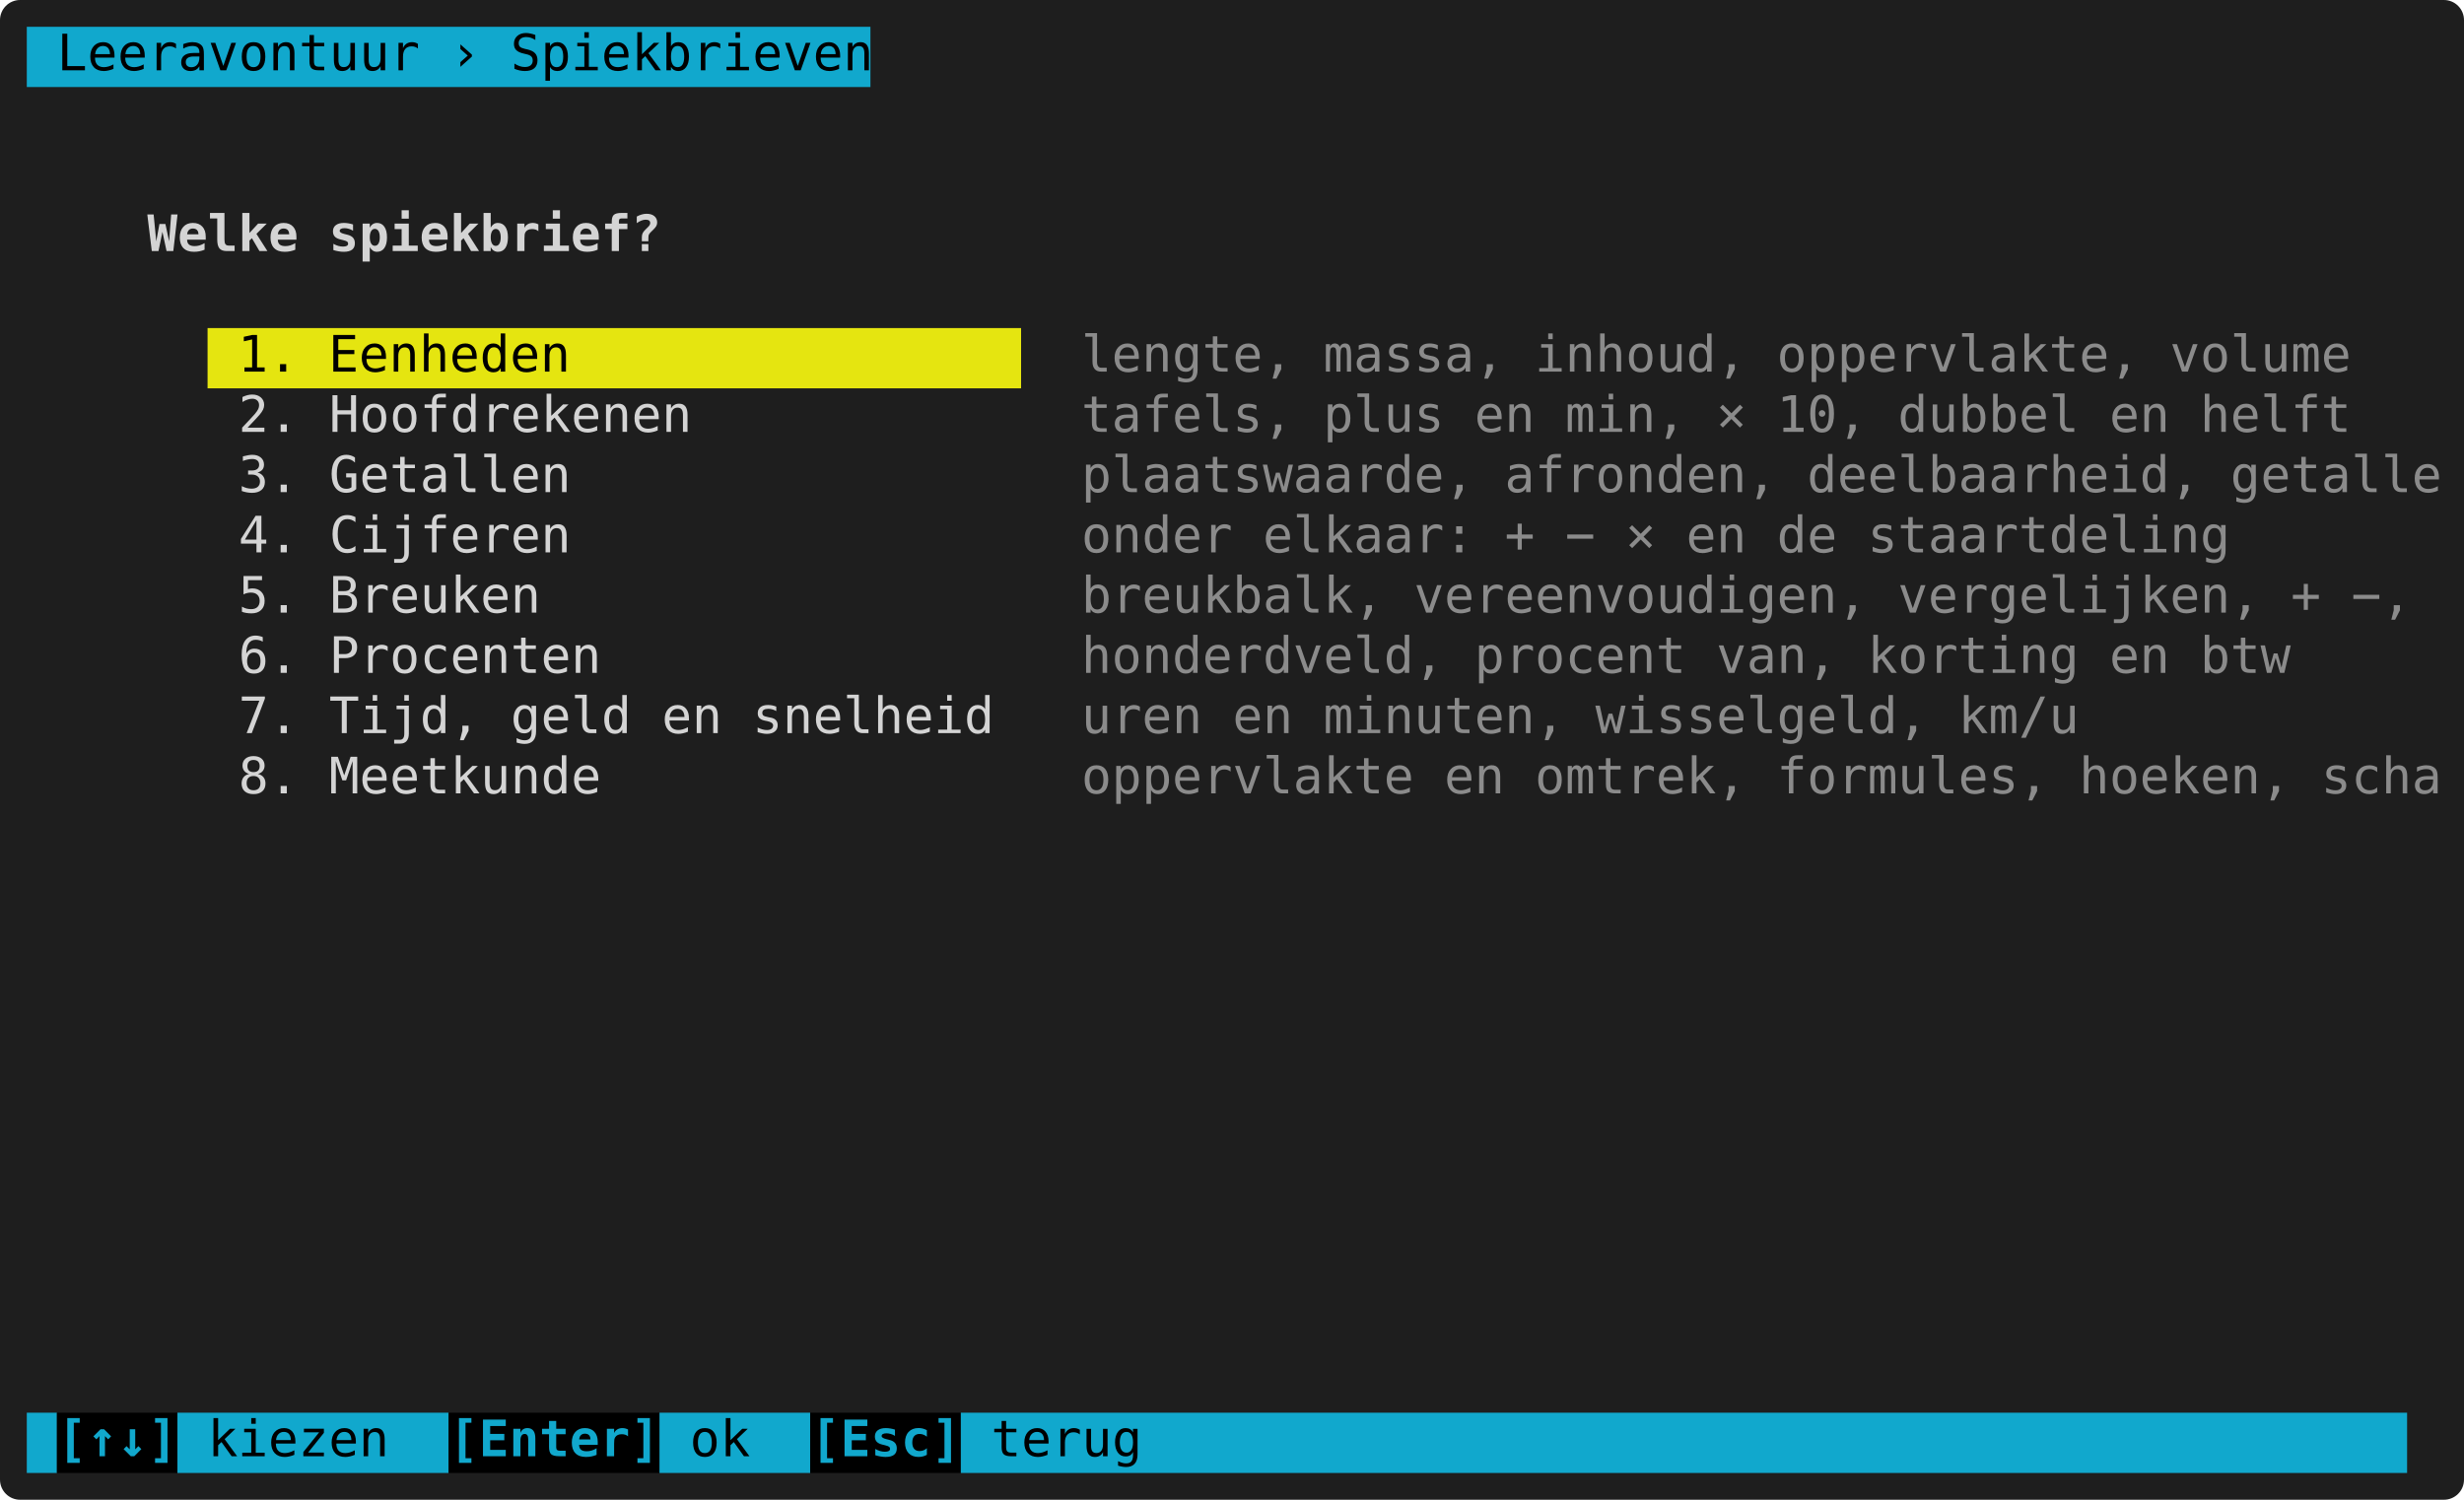
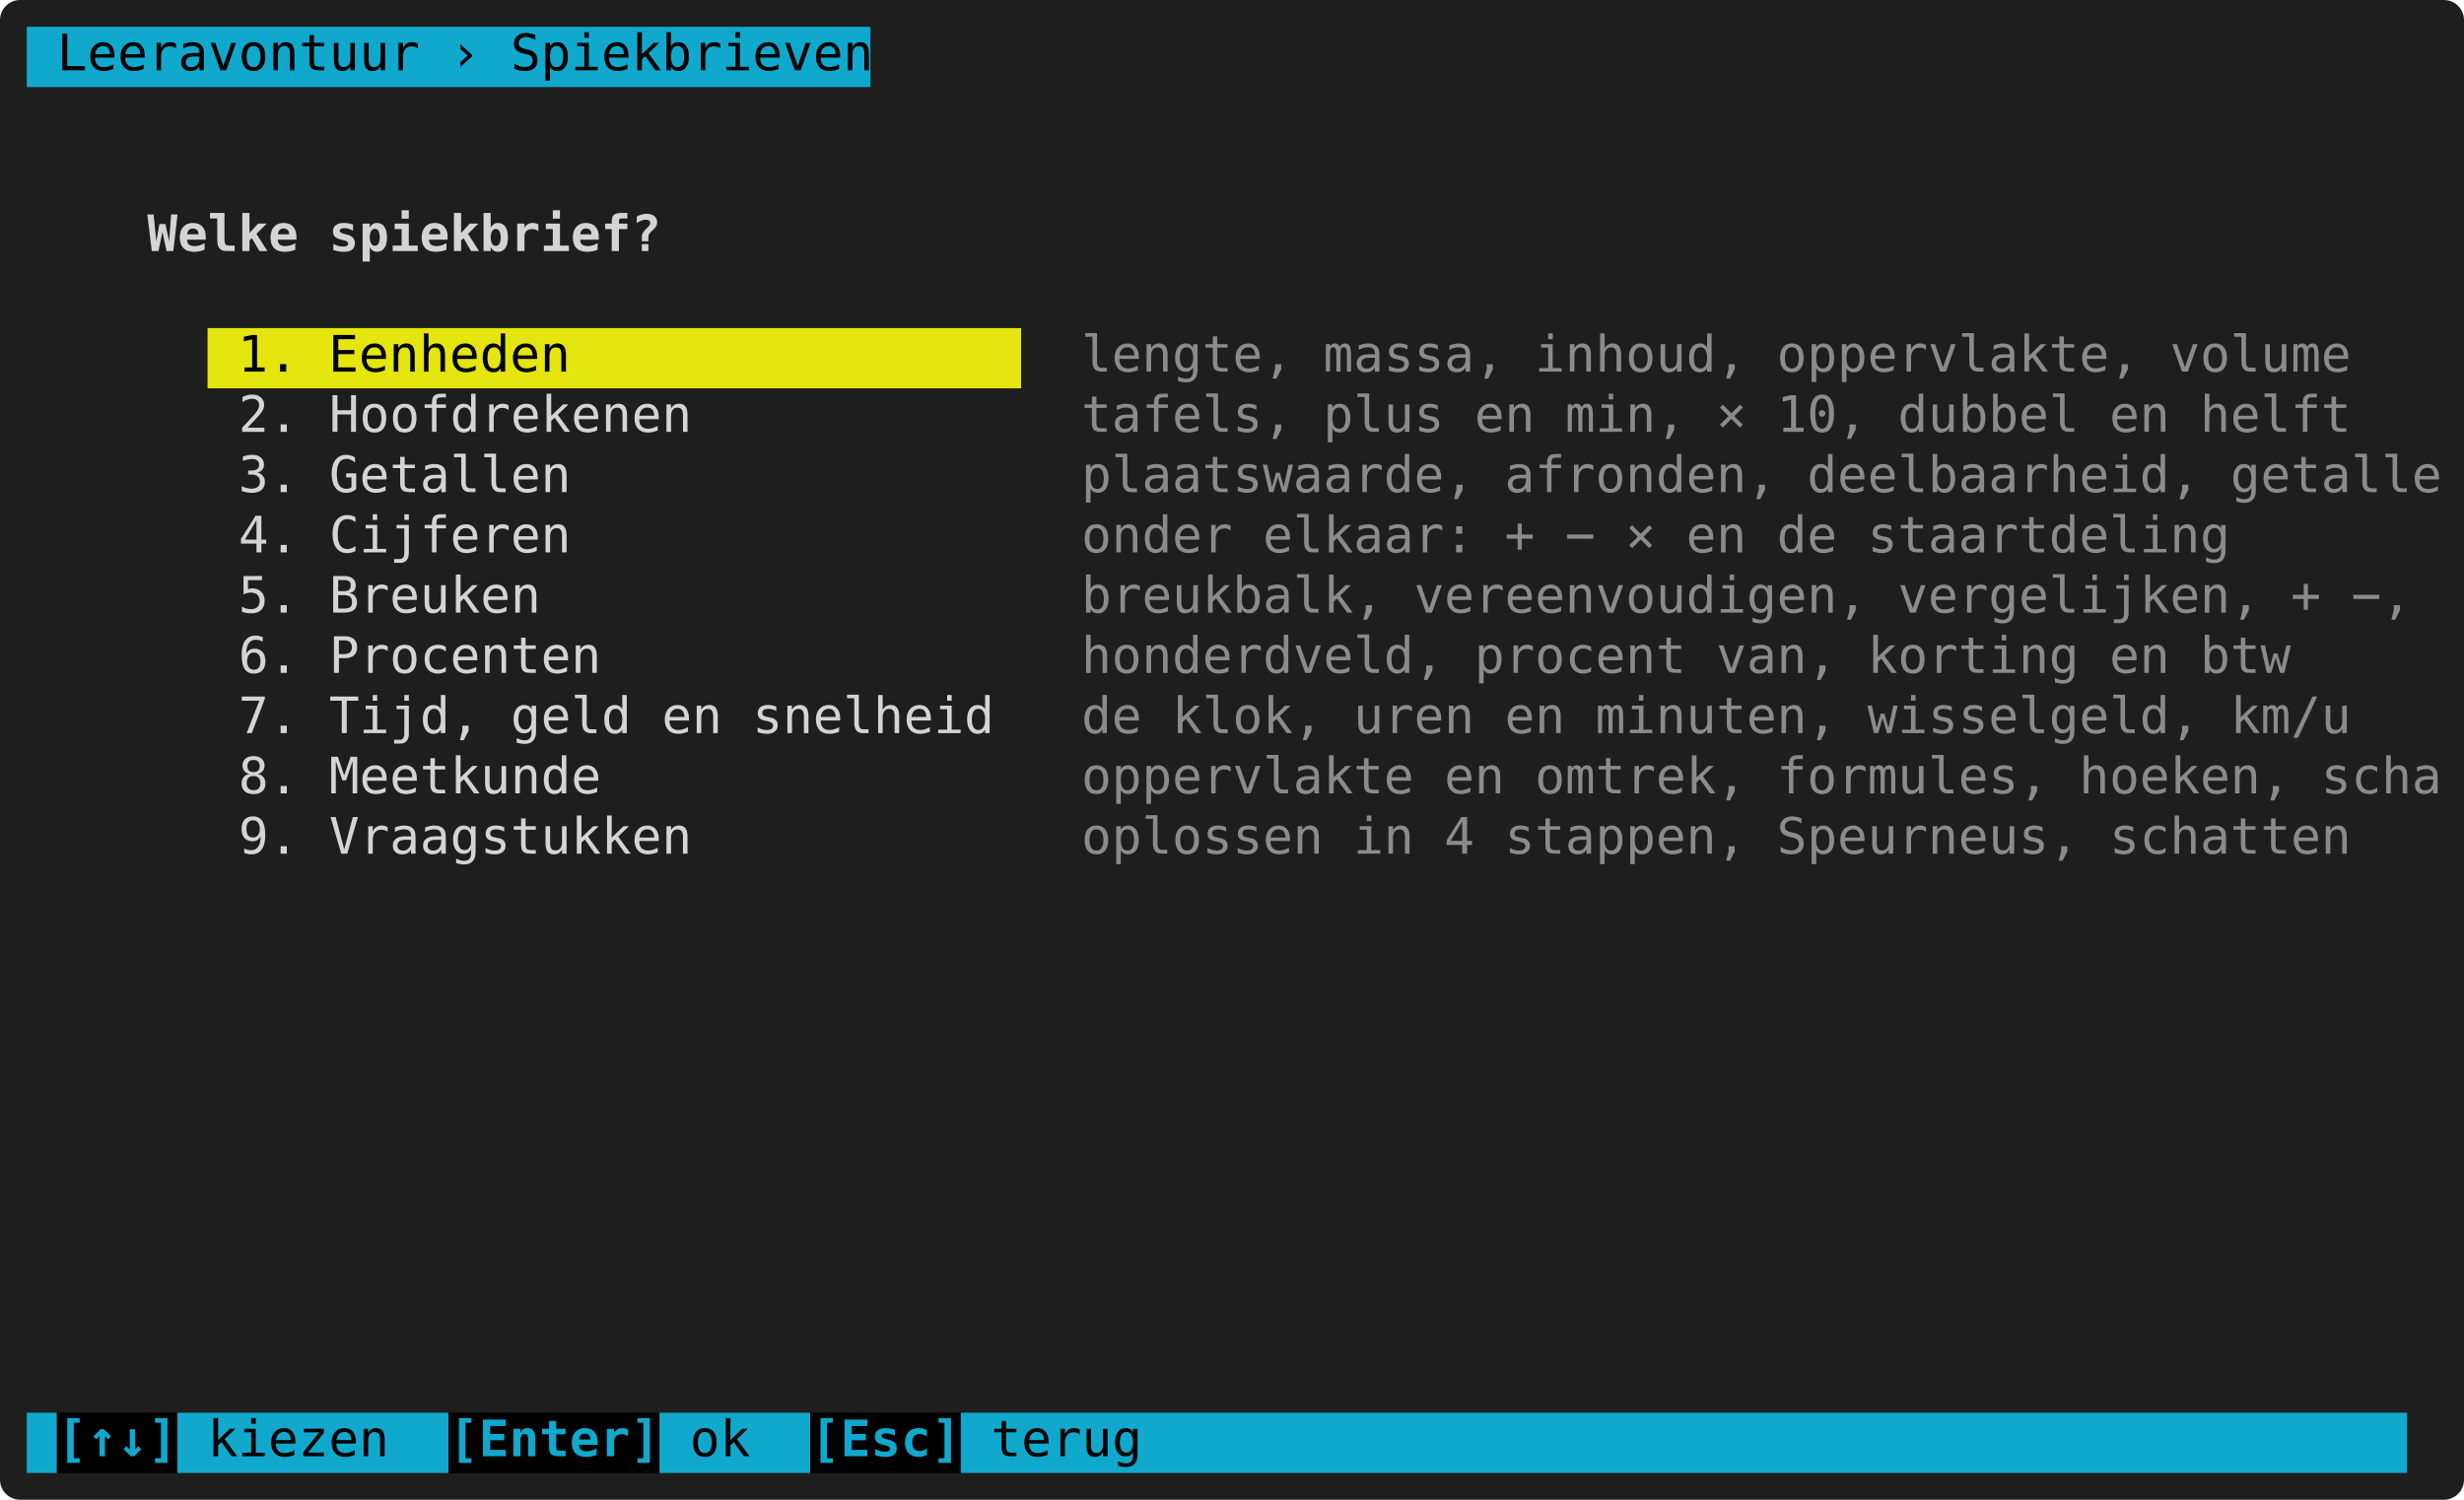
<svg xmlns="http://www.w3.org/2000/svg" width="736" height="448" viewBox="0 0 736 448" role="img" aria-label="Spiekbrieven">
  <rect width="736" height="448" rx="6" fill="#1e1e1e" />
  <g font-family="DejaVu Sans Mono, Menlo, Consolas, monospace" font-size="15">
    <rect x="8" y="8" width="252" height="18" fill="#11a8cd" />
    <text x="8" y="21" textLength="252" lengthAdjust="spacingAndGlyphs" xml:space="preserve" fill="#000000"> Leeravontuur › Spiekbrieven</text>
    <text x="44" y="75" textLength="153" lengthAdjust="spacingAndGlyphs" xml:space="preserve" fill="#d4d4d4" font-weight="bold">Welke spiekbrief?</text>
    <rect x="62" y="98" width="243" height="18" fill="#e5e510" />
    <text x="62" y="111" textLength="243" lengthAdjust="spacingAndGlyphs" xml:space="preserve" fill="#000000"> 1. Eenheden               </text>
    <text x="323" y="111" textLength="378" lengthAdjust="spacingAndGlyphs" xml:space="preserve" fill="#d4d4d4" opacity="0.6">lengte, massa, inhoud, oppervlakte, volume</text>
    <text x="8" y="129" textLength="315" lengthAdjust="spacingAndGlyphs" xml:space="preserve" fill="#d4d4d4">       2. Hoofdrekenen             </text>
    <text x="323" y="129" textLength="378" lengthAdjust="spacingAndGlyphs" xml:space="preserve" fill="#d4d4d4" opacity="0.6">tafels, plus en min, × 10, dubbel en helft</text>
    <text x="8" y="147" textLength="315" lengthAdjust="spacingAndGlyphs" xml:space="preserve" fill="#d4d4d4">       3. Getallen                 </text>
    <text x="323" y="147" textLength="405" lengthAdjust="spacingAndGlyphs" xml:space="preserve" fill="#d4d4d4" opacity="0.6">plaatswaarde, afronden, deelbaarheid, getalle</text>
    <text x="8" y="165" textLength="315" lengthAdjust="spacingAndGlyphs" xml:space="preserve" fill="#d4d4d4">       4. Cijferen                 </text>
    <text x="323" y="165" textLength="342" lengthAdjust="spacingAndGlyphs" xml:space="preserve" fill="#d4d4d4" opacity="0.6">onder elkaar: + − × en de staartdeling</text>
    <text x="8" y="183" textLength="315" lengthAdjust="spacingAndGlyphs" xml:space="preserve" fill="#d4d4d4">       5. Breuken                  </text>
    <text x="323" y="183" textLength="396" lengthAdjust="spacingAndGlyphs" xml:space="preserve" fill="#d4d4d4" opacity="0.6">breukbalk, vereenvoudigen, vergelijken, + −,</text>
    <text x="8" y="201" textLength="315" lengthAdjust="spacingAndGlyphs" xml:space="preserve" fill="#d4d4d4">       6. Procenten                </text>
    <text x="323" y="201" textLength="360" lengthAdjust="spacingAndGlyphs" xml:space="preserve" fill="#d4d4d4" opacity="0.6">honderdveld, procent van, korting en btw</text>
    <text x="8" y="219" textLength="315" lengthAdjust="spacingAndGlyphs" xml:space="preserve" fill="#d4d4d4">       7. Tijd, geld en snelheid   </text>
-     <text x="323" y="219" textLength="297" lengthAdjust="spacingAndGlyphs" xml:space="preserve" fill="#d4d4d4" opacity="0.6">uren en minuten, wisselgeld, km/u</text>
+     <text x="323" y="219" textLength="378" lengthAdjust="spacingAndGlyphs" xml:space="preserve" fill="#d4d4d4" opacity="0.6">de klok, uren en minuten, wisselgeld, km/u</text>
    <text x="8" y="237" textLength="315" lengthAdjust="spacingAndGlyphs" xml:space="preserve" fill="#d4d4d4">       8. Meetkunde                </text>
    <text x="323" y="237" textLength="405" lengthAdjust="spacingAndGlyphs" xml:space="preserve" fill="#d4d4d4" opacity="0.6">oppervlakte en omtrek, formules, hoeken, scha</text>
+     <text x="8" y="255" textLength="315" lengthAdjust="spacingAndGlyphs" xml:space="preserve" fill="#d4d4d4">       9. Vraagstukken             </text>
+     <text x="323" y="255" textLength="378" lengthAdjust="spacingAndGlyphs" xml:space="preserve" fill="#d4d4d4" opacity="0.6">oplossen in 4 stappen, Speurneus, schatten</text>
    <rect x="8" y="422" width="9" height="18" fill="#11a8cd" />
    <rect x="17" y="422" width="36" height="18" fill="#000000" />
    <rect x="53" y="422" width="81" height="18" fill="#11a8cd" />
    <rect x="134" y="422" width="63" height="18" fill="#000000" />
    <rect x="197" y="422" width="45" height="18" fill="#11a8cd" />
    <rect x="242" y="422" width="45" height="18" fill="#000000" />
    <rect x="287" y="422" width="432" height="18" fill="#11a8cd" />
    <text x="17" y="435" textLength="36" lengthAdjust="spacingAndGlyphs" xml:space="preserve" fill="#11a8cd" font-weight="bold">[↑↓]</text>
    <text x="53" y="435" textLength="81" lengthAdjust="spacingAndGlyphs" xml:space="preserve" fill="#000000"> kiezen  </text>
    <text x="134" y="435" textLength="63" lengthAdjust="spacingAndGlyphs" xml:space="preserve" fill="#11a8cd" font-weight="bold">[Enter]</text>
    <text x="197" y="435" textLength="45" lengthAdjust="spacingAndGlyphs" xml:space="preserve" fill="#000000"> ok  </text>
    <text x="242" y="435" textLength="45" lengthAdjust="spacingAndGlyphs" xml:space="preserve" fill="#11a8cd" font-weight="bold">[Esc]</text>
    <text x="287" y="435" textLength="432" lengthAdjust="spacingAndGlyphs" xml:space="preserve" fill="#000000"> terug                                          </text>
  </g>
</svg>
